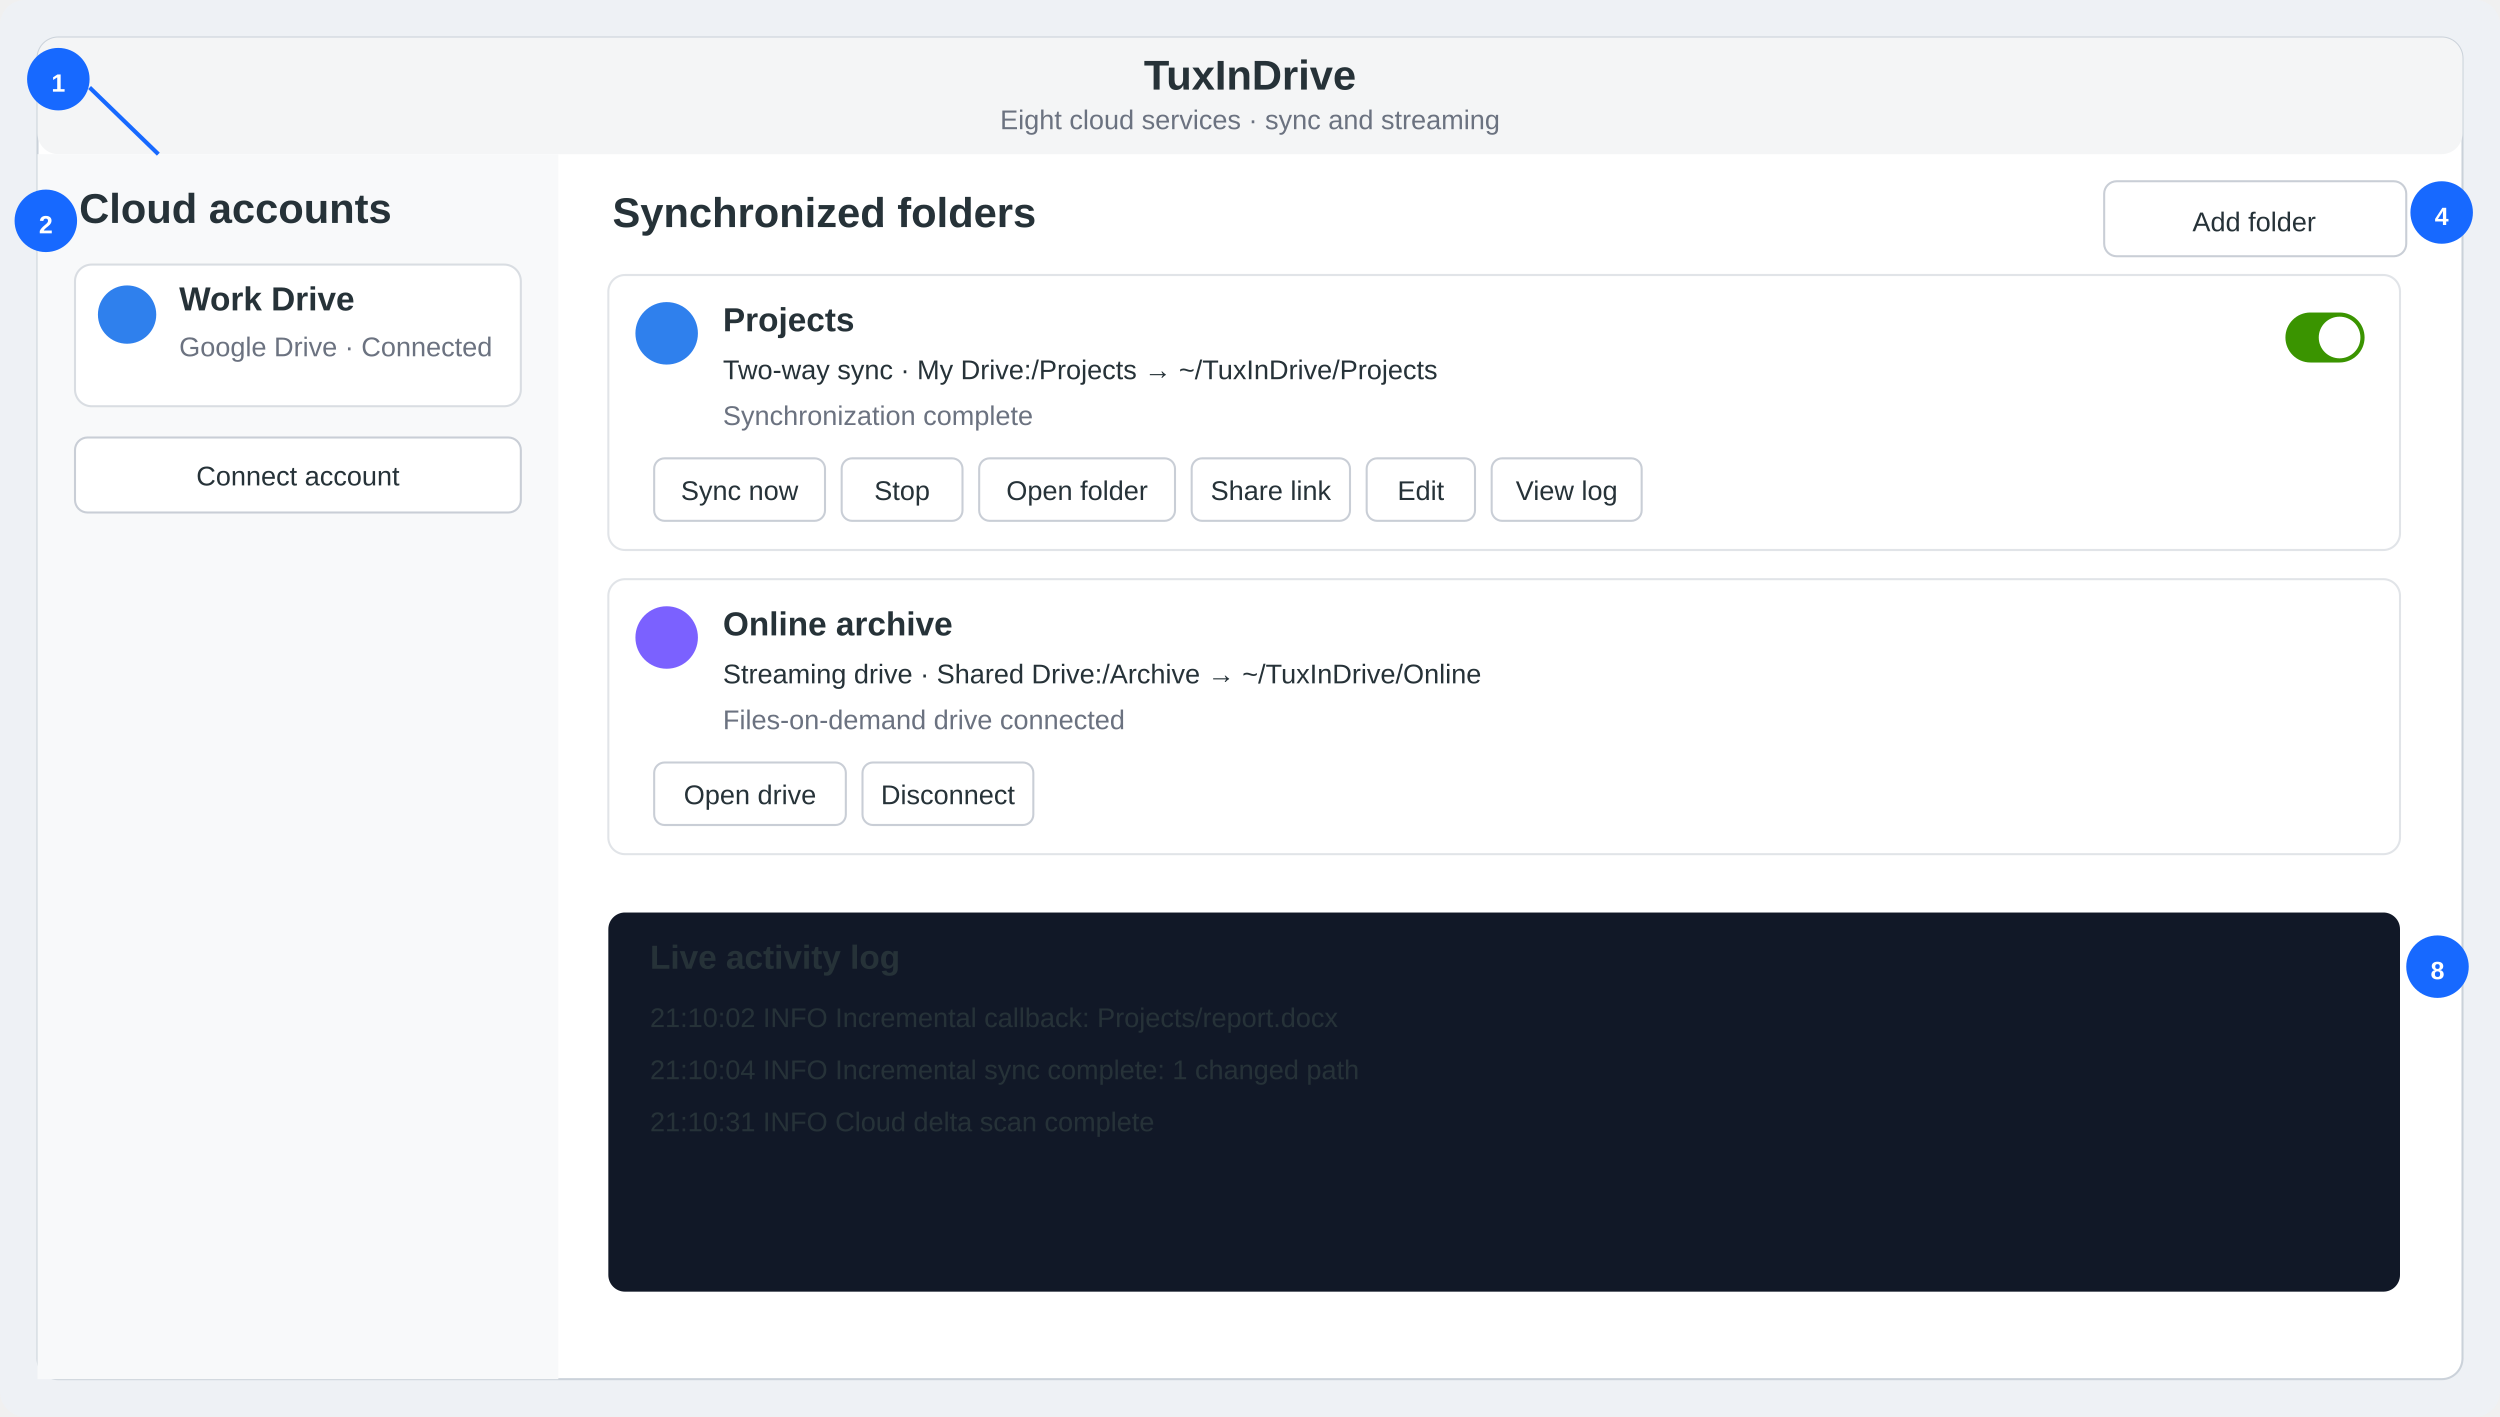
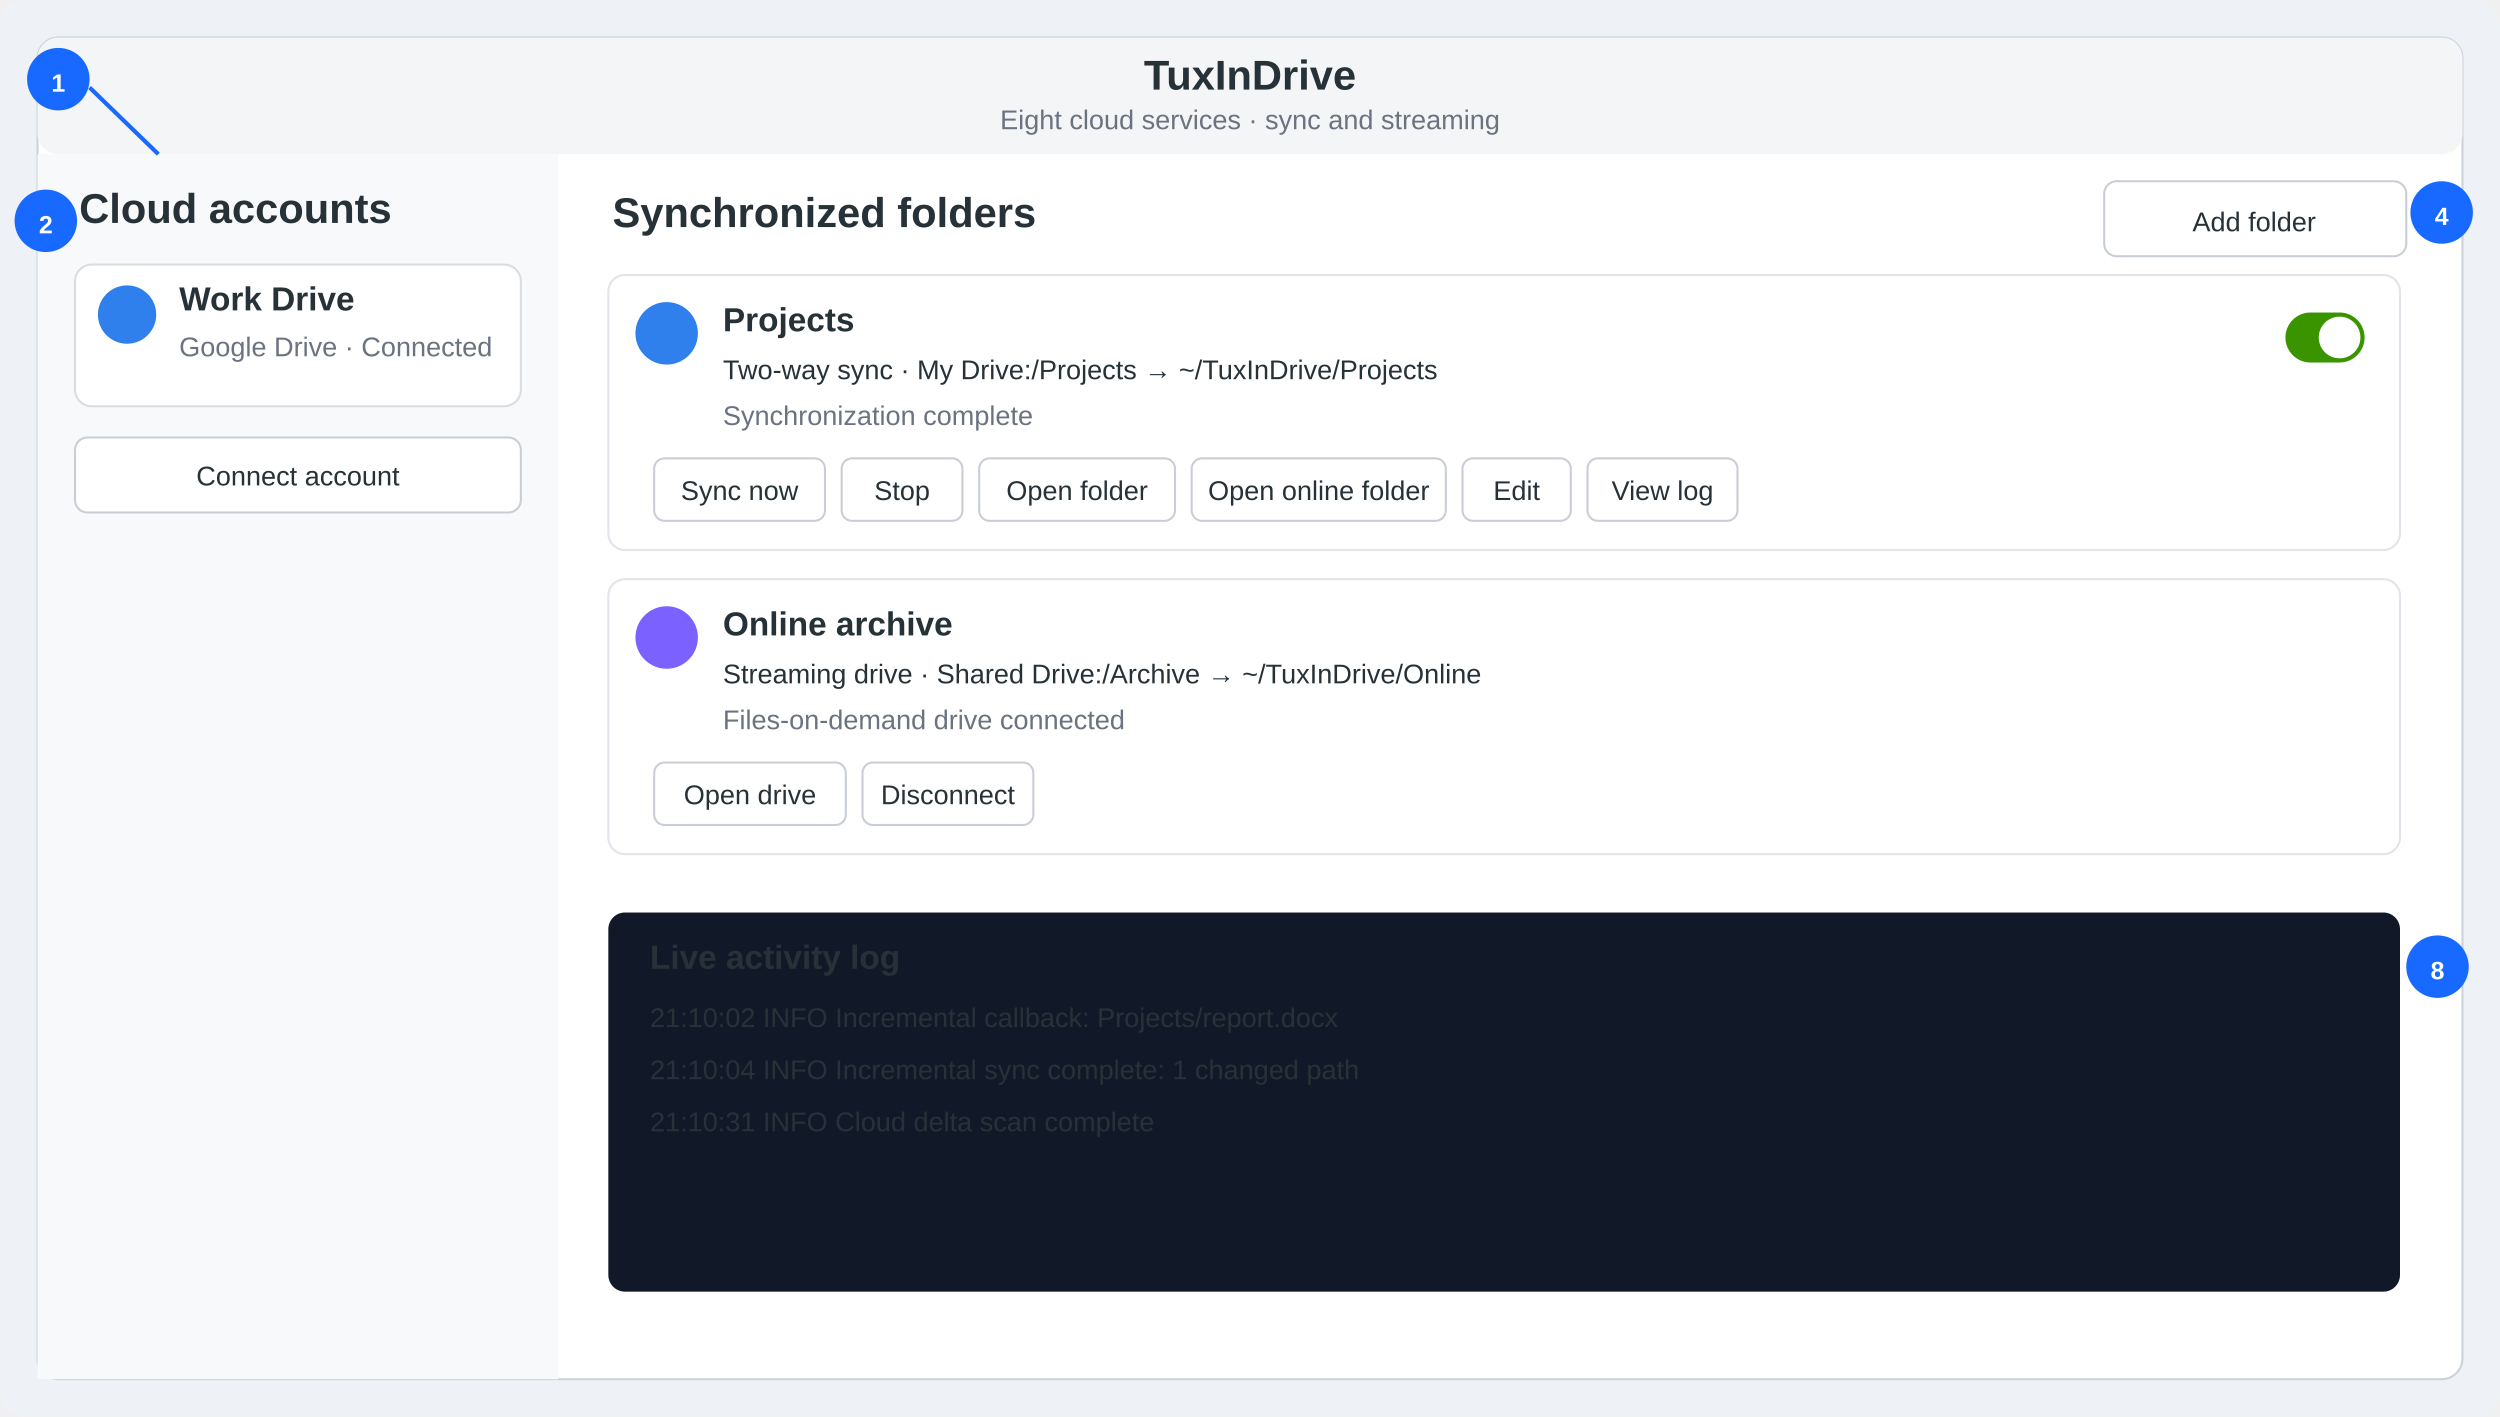
<svg xmlns="http://www.w3.org/2000/svg" width="1200" height="680" viewBox="0 0 1200 680">
  <style>text{font-family:Ubuntu,Arial,sans-serif;fill:#263238}.small{font-size:13px}.label{font-size:16px}.title{font-size:20px;font-weight:700}.muted{fill:#6b7280}.btn{fill:#fff;stroke:#c9ced6}.call{fill:#1769ff}.calltext{fill:#fff;font-weight:700}.line{stroke:#1769ff;stroke-width:2}</style>
  <rect width="1200" height="680" rx="12" fill="#eef1f5" />
  <rect x="18" y="18" width="1164" height="644" rx="10" fill="#fff" stroke="#cbd2da" />
  <rect x="18" y="18" width="1164" height="56" rx="10" fill="#f4f5f6" />
  <text x="600" y="43" text-anchor="middle" class="title">TuxInDrive</text>
  <text x="600" y="62" text-anchor="middle" class="small muted">Eight cloud services · sync and streaming</text>
  <rect x="18" y="74" width="250" height="588" fill="#f8f9fa" />
  <text x="38" y="107" class="title">Cloud accounts</text>
  <rect x="36" y="127" width="214" height="68" rx="8" fill="#fff" stroke="#d9dde2" />
  <circle cx="61" cy="151" r="14" fill="#2f80ed" />
  <text x="86" y="149" class="label" font-weight="700">Work Drive</text>
  <text x="86" y="171" class="small muted">Google Drive · Connected</text>
  <rect x="36" y="210" width="214" height="36" rx="6" class="btn" />
  <text x="143" y="233" text-anchor="middle" class="small">Connect account</text>
  <text x="294" y="109" class="title">Synchronized folders</text>
  <rect x="1010" y="87" width="145" height="36" rx="6" class="btn" />
  <text x="1082" y="111" text-anchor="middle" class="small">Add folder</text>
  <g transform="translate(292 132)">
    <rect width="860" height="132" rx="8" fill="#fff" stroke="#e1e4e8" />
    <circle cx="28" cy="28" r="15" fill="#2f80ed" />
    <text x="55" y="27" class="label" font-weight="700">Projects</text>
    <text x="55" y="50" class="small">Two-way sync · My Drive:/Projects → ~/TuxInDrive/Projects</text>
    <text x="55" y="72" class="small muted">Synchronization complete</text>
    <rect x="22" y="88" width="82" height="30" rx="5" class="btn" />
    <text x="63" y="108" text-anchor="middle" class="small">Sync now</text>
    <rect x="112" y="88" width="58" height="30" rx="5" class="btn" />
    <text x="141" y="108" text-anchor="middle" class="small">Stop</text>
    <rect x="178" y="88" width="94" height="30" rx="5" class="btn" />
    <text x="225" y="108" text-anchor="middle" class="small">Open folder</text>
-     <rect x="280" y="88" width="76" height="30" rx="5" class="btn" />
-     <text x="318" y="108" text-anchor="middle" class="small">Share link</text>
-     <rect x="364" y="88" width="52" height="30" rx="5" class="btn" />
-     <text x="390" y="108" text-anchor="middle" class="small">Edit</text>
-     <rect x="424" y="88" width="72" height="30" rx="5" class="btn" />
-     <text x="460" y="108" text-anchor="middle" class="small">View log</text>
+     <rect x="280" y="88" width="122" height="30" rx="5" class="btn" />
+     <text x="341" y="108" text-anchor="middle" class="small">Open online folder</text>
+     <rect x="410" y="88" width="52" height="30" rx="5" class="btn" />
+     <text x="436" y="108" text-anchor="middle" class="small">Edit</text>
+     <rect x="470" y="88" width="72" height="30" rx="5" class="btn" />
+     <text x="506" y="108" text-anchor="middle" class="small">View log</text>
    <rect x="805" y="18" width="38" height="24" rx="12" fill="#3a9400" />
    <circle cx="831" cy="30" r="10" fill="#fff" />
  </g>
  <g transform="translate(292 278)">
    <rect width="860" height="132" rx="8" fill="#fff" stroke="#e1e4e8" />
    <circle cx="28" cy="28" r="15" fill="#7b61ff" />
    <text x="55" y="27" class="label" font-weight="700">Online archive</text>
    <text x="55" y="50" class="small">Streaming drive · Shared Drive:/Archive → ~/TuxInDrive/Online</text>
    <text x="55" y="72" class="small muted">Files-on-demand drive connected</text>
    <rect x="22" y="88" width="92" height="30" rx="5" class="btn" />
    <text x="68" y="108" text-anchor="middle" class="small">Open drive</text>
    <rect x="122" y="88" width="82" height="30" rx="5" class="btn" />
    <text x="163" y="108" text-anchor="middle" class="small">Disconnect</text>
  </g>
  <rect x="292" y="438" width="860" height="182" rx="8" fill="#111827" />
  <text x="312" y="465" class="label" fill="#fff" font-weight="700">Live activity log</text>
  <text x="312" y="493" class="small" fill="#b9f6ca">21:10:02 INFO Incremental callback: Projects/report.docx</text>
  <text x="312" y="518" class="small" fill="#d1d5db">21:10:04 INFO Incremental sync complete: 1 changed path</text>
  <text x="312" y="543" class="small" fill="#d1d5db">21:10:31 INFO Cloud delta scan complete</text>
  <g>
    <circle cx="28" cy="38" r="15" class="call" />
    <text x="28" y="44" text-anchor="middle" class="calltext">1</text>
    <line x1="43" y1="42" x2="76" y2="74" class="line" />
    <circle cx="22" cy="106" r="15" class="call" />
    <text x="22" y="112" text-anchor="middle" class="calltext">2</text>
    <circle cx="1172" cy="102" r="15" class="call" />
    <text x="1172" y="108" text-anchor="middle" class="calltext">4</text>
    <circle cx="1170" cy="464" r="15" class="call" />
    <text x="1170" y="470" text-anchor="middle" class="calltext">8</text>
  </g>
</svg>
